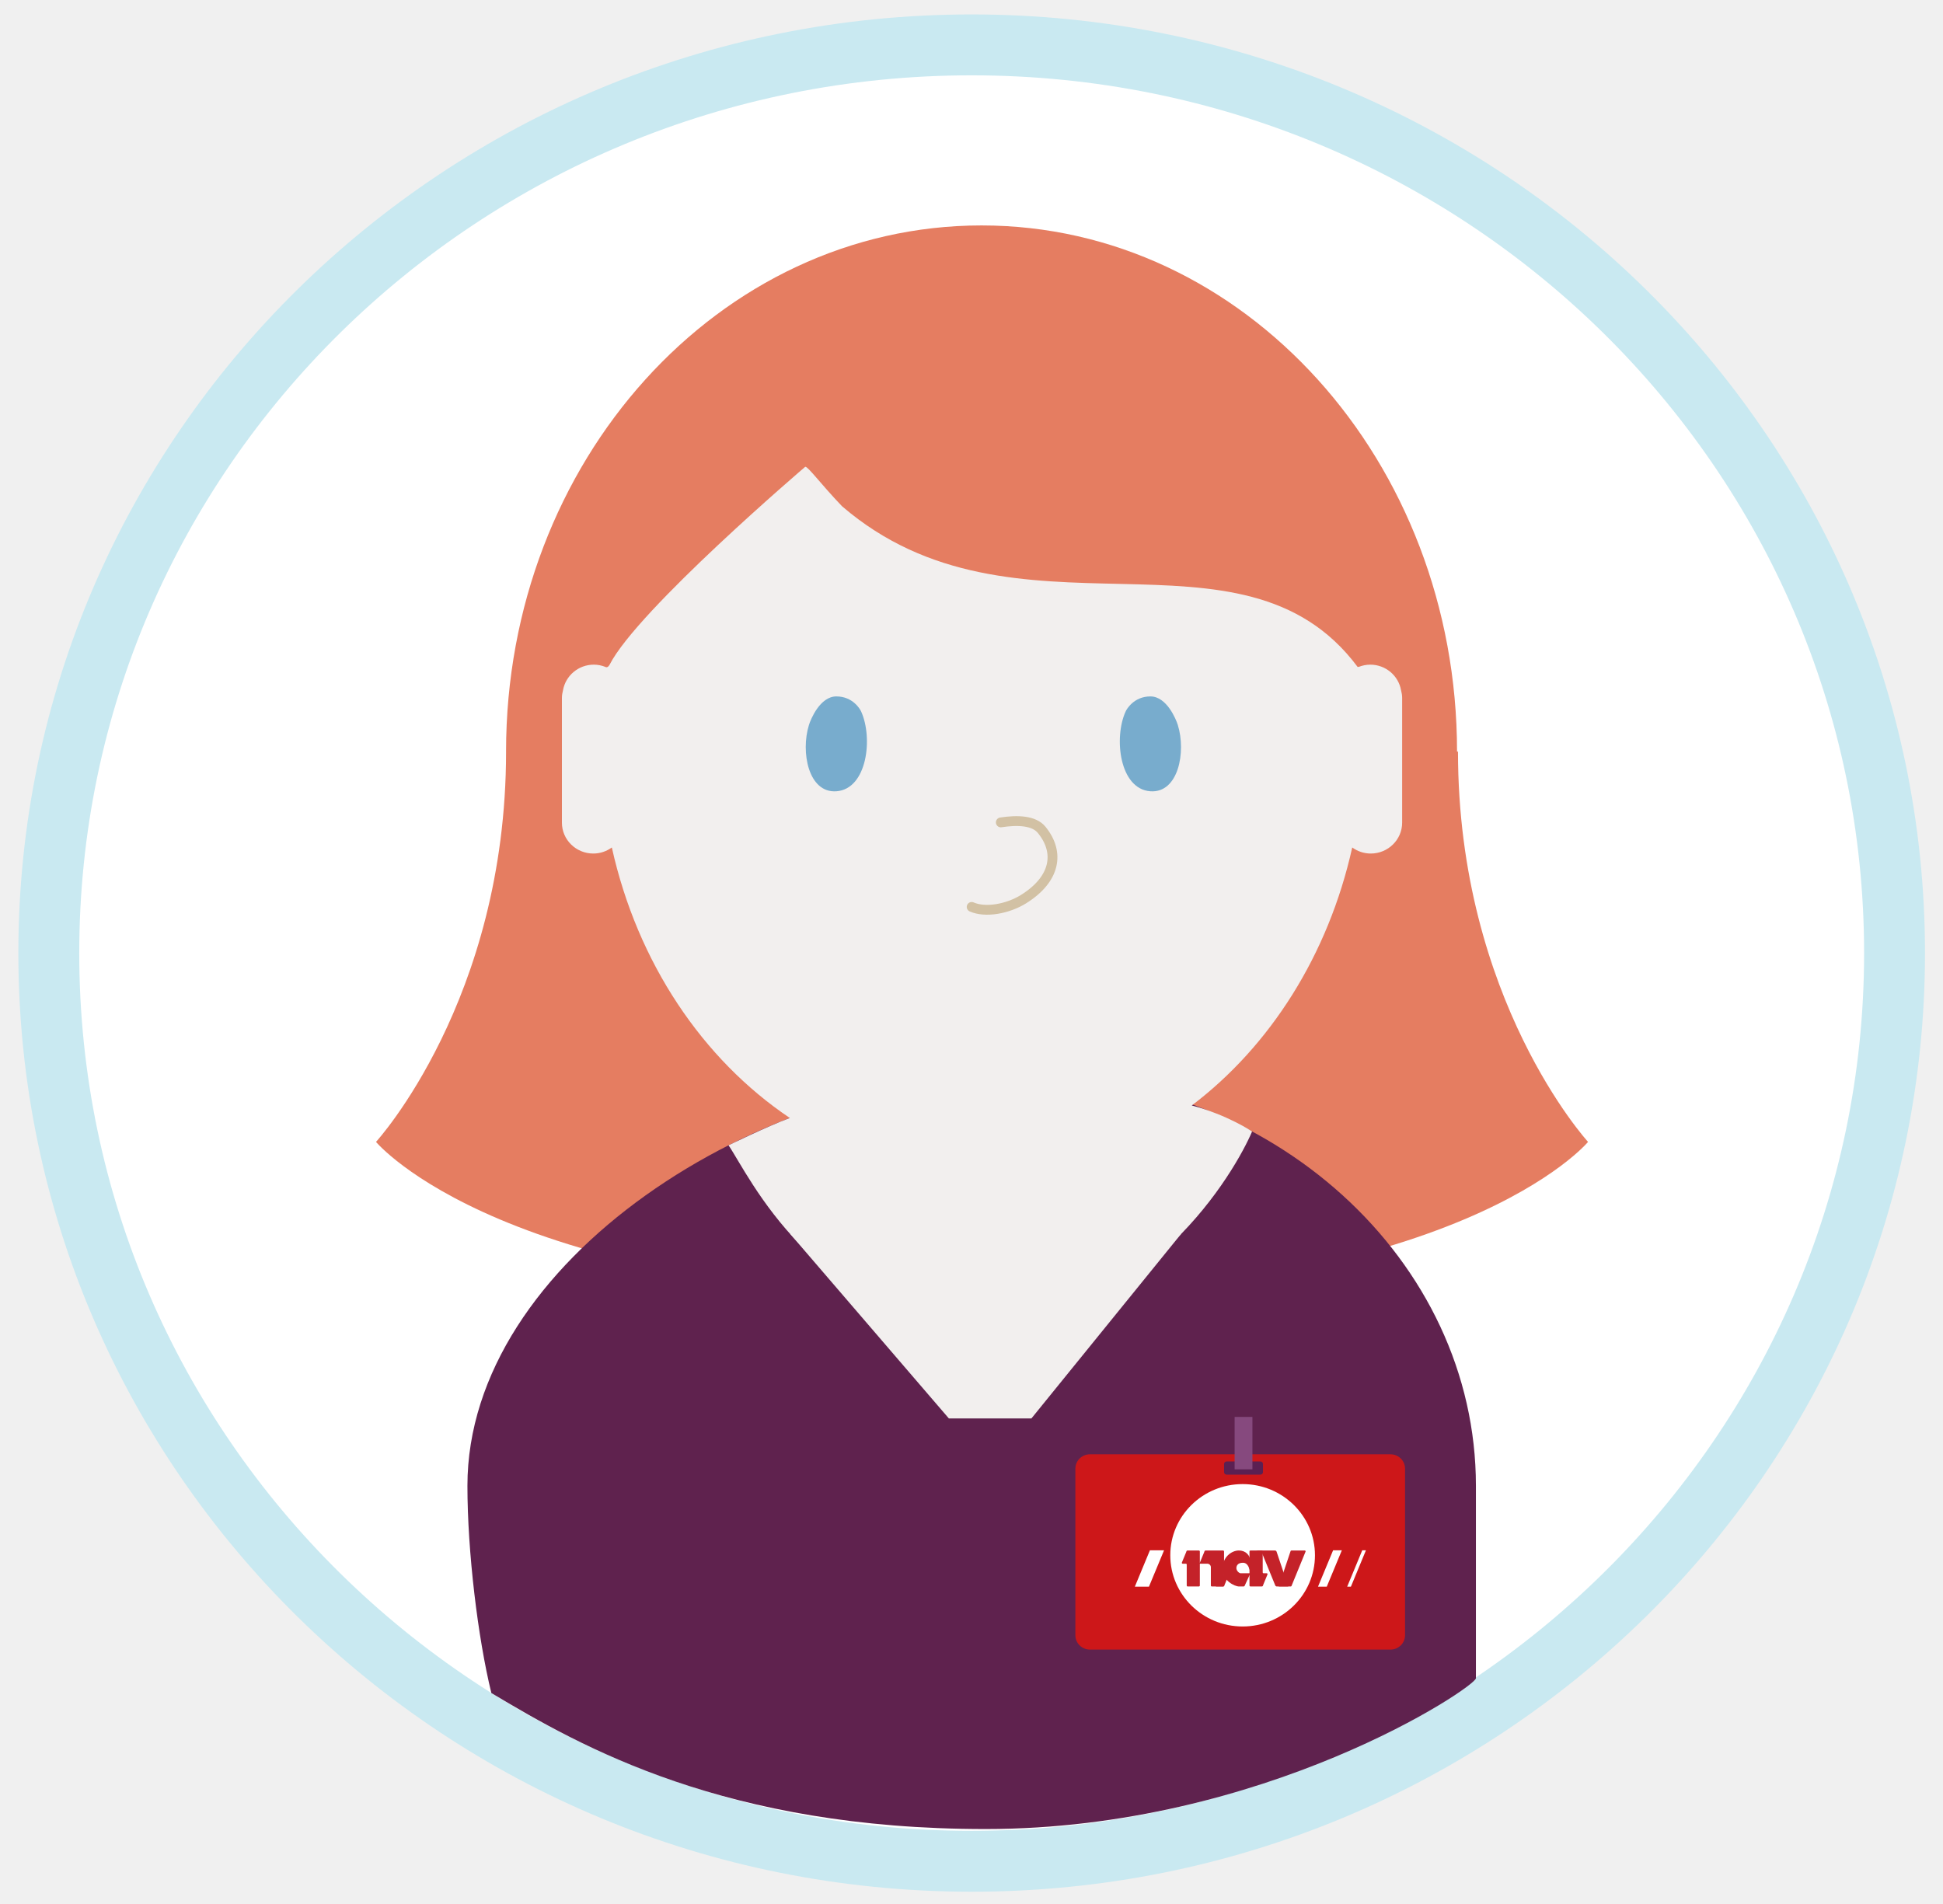
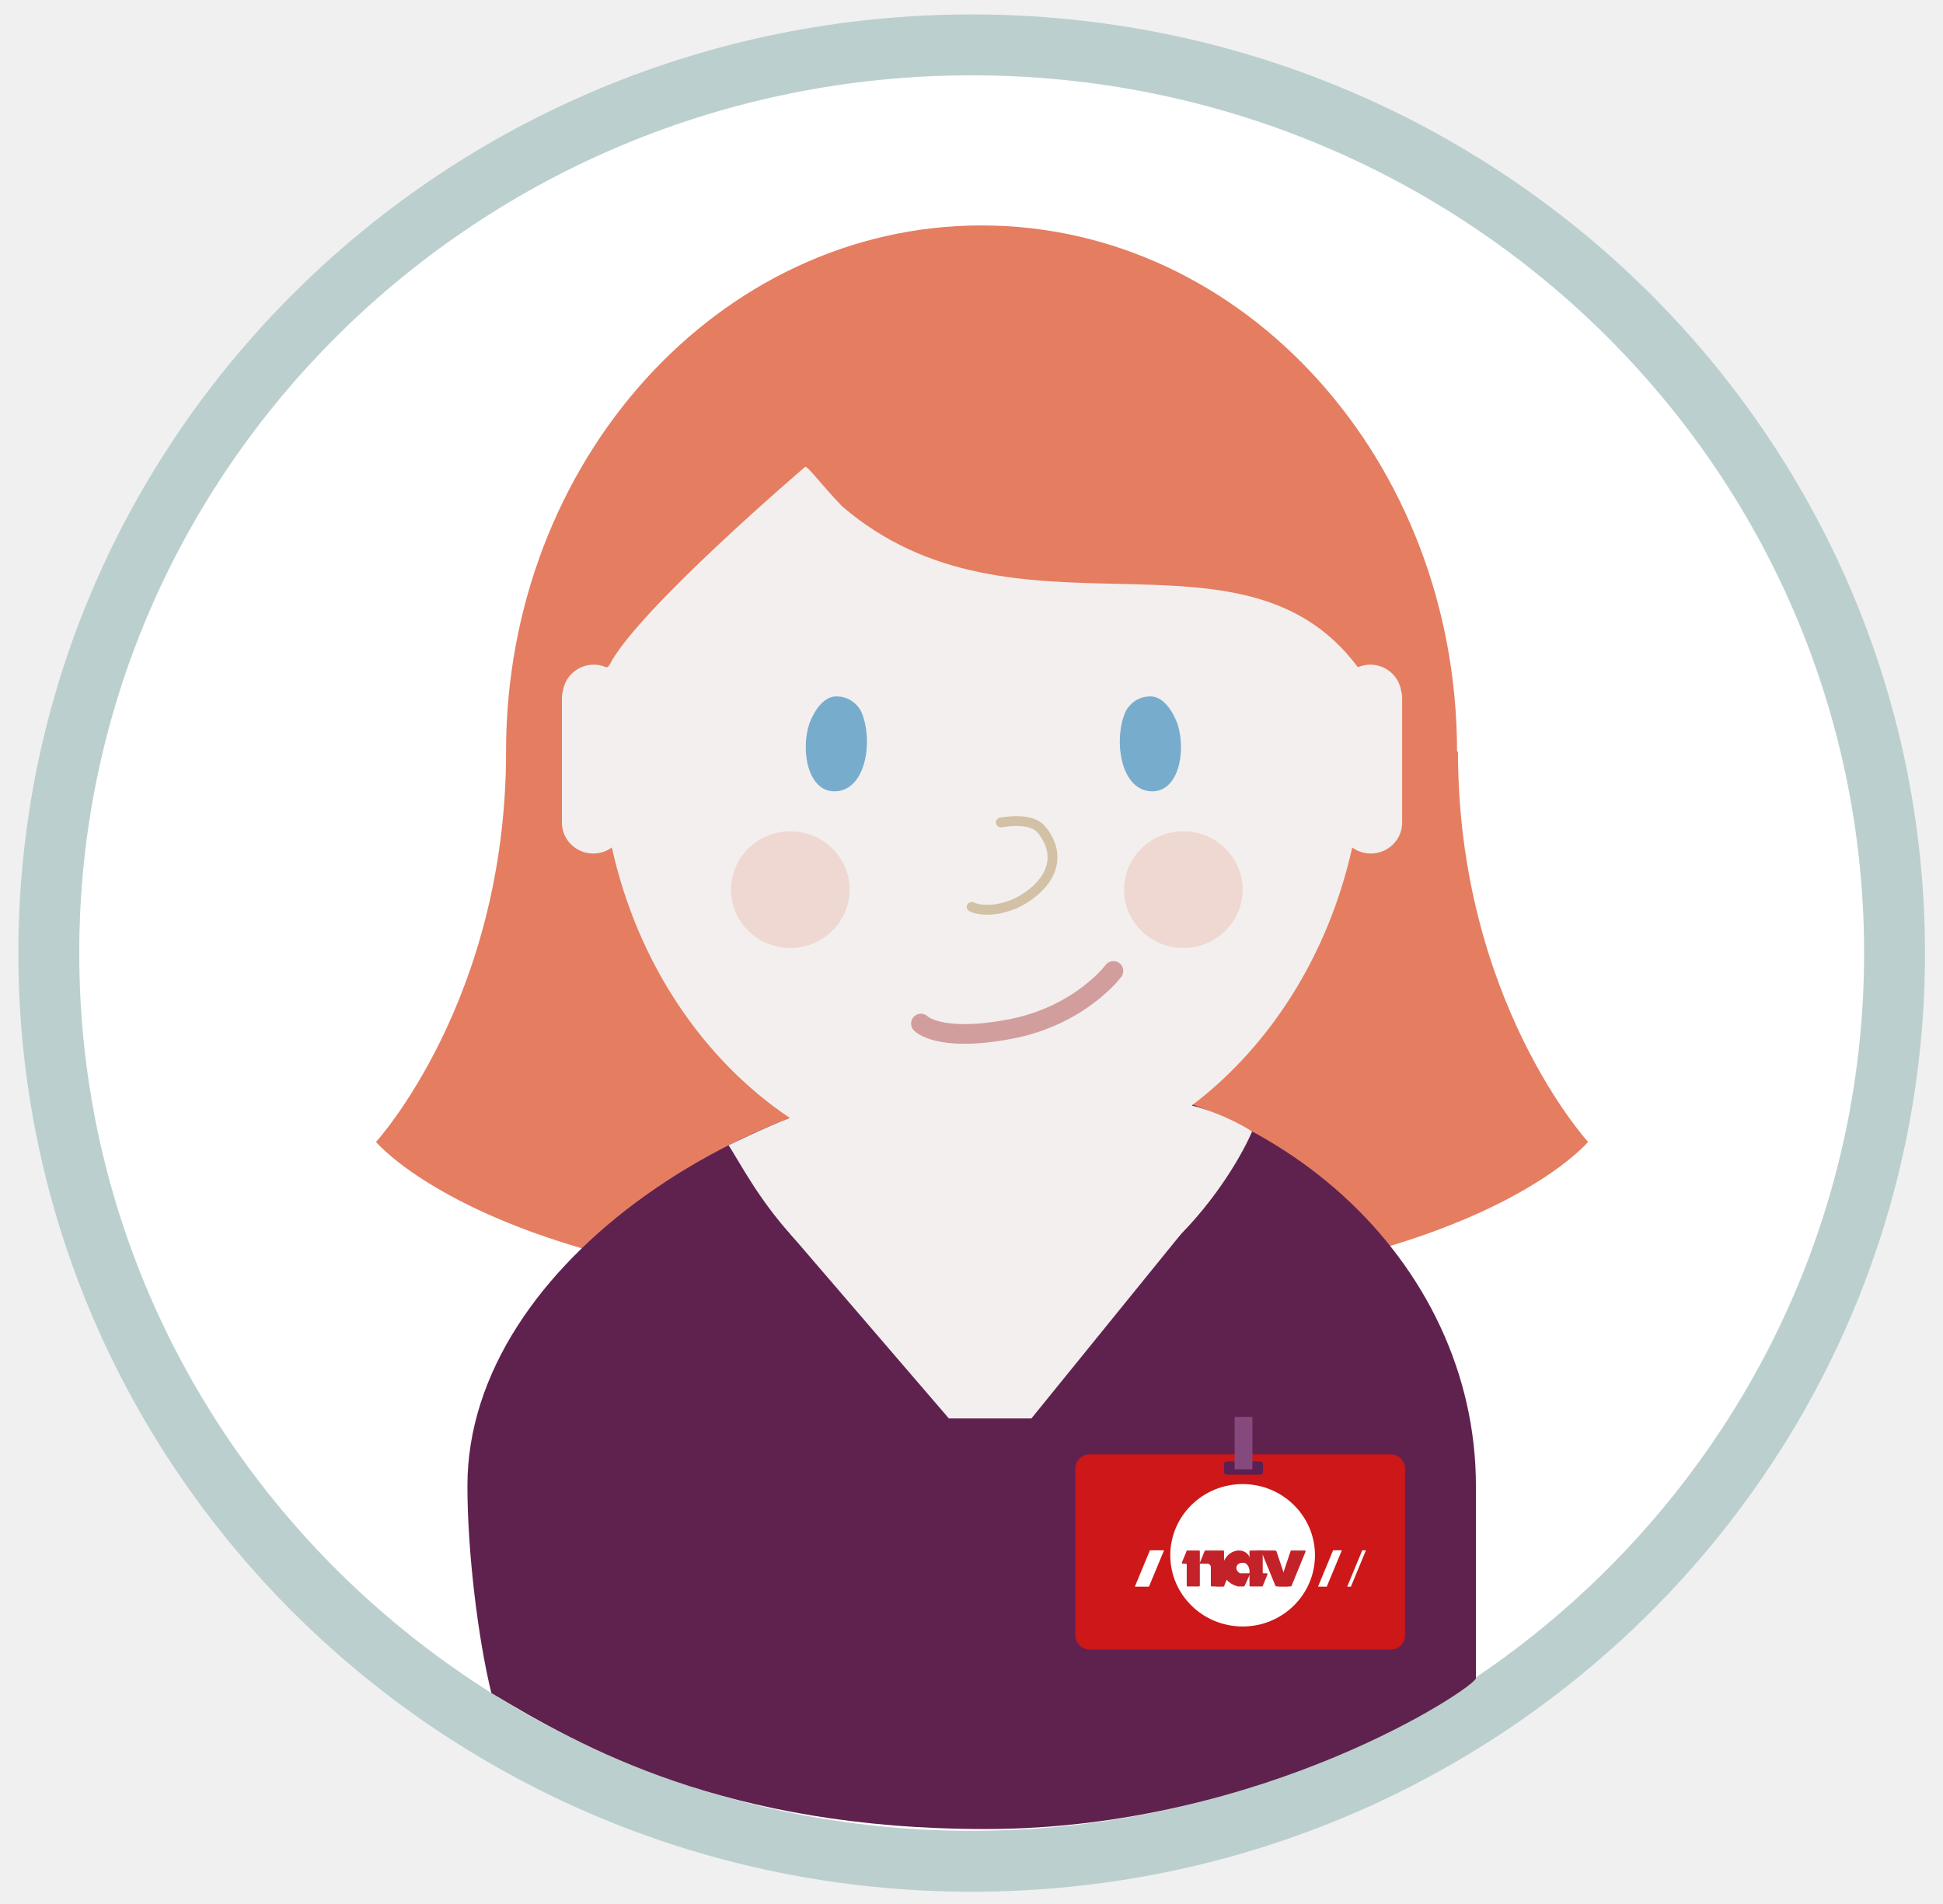
<svg xmlns="http://www.w3.org/2000/svg" width="100px" height="98px" viewBox="0 0 100 98" version="1.1">
  <defs />
-   <g id="Oppdatert-oversiktsside-Copy-10" stroke="none" stroke-width="1" fill="none" fill-rule="evenodd" transform="translate(-230, -275)">
-     <g id="informasjon/-postkort" transform="translate(191, 248)">
-       <g id="NAV-ansatt-illustrasjon" transform="translate(41, 29)">
+   <g id="Evaluering-av-planen" stroke="none" stroke-width="1" fill="none" fill-rule="evenodd">
+     <g id="Group-7" transform="translate(2, 2)">
+       <g id="NAV-ansatt-illustrasjon">
        <g id="Page-1-Copy">
          <path d="M95.506,47.055 C95.506,72.872 74.24,93.801 48.009,93.801 C21.777,93.801 0.512,72.872 0.512,47.055 C0.512,21.238 21.777,0.31 48.009,0.31 C74.24,0.31 95.506,21.238 95.506,47.055 L95.506,47.055 Z" id="Fill-1" fill="#FFFFFF" />
-           <path d="M95.506,47.055 C95.506,72.872 74.24,93.801 48.009,93.801 C21.777,93.801 0.512,72.872 0.512,47.055 C0.512,21.238 21.777,0.31 48.009,0.31 C74.24,0.31 95.506,21.238 95.506,47.055 L95.506,47.055 Z" id="Stroke-3" stroke="#C9E9F1" stroke-width="3.134" />
+           <path d="M95.506,47.055 C95.506,72.872 74.24,93.801 48.009,93.801 C21.777,93.801 0.512,72.872 0.512,47.055 C0.512,21.238 21.777,0.31 48.009,0.31 C74.24,0.31 95.506,21.238 95.506,47.055 L95.506,47.055 Z" id="Stroke-3" stroke="#BCCFCF" stroke-width="3.134" />
          <path d="M73.038,36.684 L72.989,36.684 C72.989,21.729 62.033,9.603 48.518,9.603 C35.002,9.603 24.045,21.729 24.045,36.684 C24.045,36.689 24.046,36.693 24.046,36.698 C24.041,49.471 17.352,56.774 17.352,56.774 C17.352,56.774 23.958,64.753 48.518,64.753 L48.542,64.752 L48.566,64.753 C73.126,64.753 79.732,56.774 79.732,56.774 C79.732,56.774 73.038,49.466 73.038,36.684" id="Fill-5" fill="#E57D61" />
          <path d="M50.325,53.241 C63.541,53.241 73.961,62.908 73.961,74.475 L73.961,84.379 C73.961,84.821 63.068,92.142 48.729,92.142 C35.371,92.142 27.948,87.935 23.288,85.14 C22.595,82.307 22.057,77.866 22.057,74.475 C22.057,62.908 37.109,53.241 50.325,53.241" id="Fill-7" fill="#5F224E" />
          <path d="M70.108,33.529 C69.977,32.78 69.319,32.21 68.523,32.21 C68.317,32.21 68.122,32.252 67.941,32.321 C67.918,32.323 67.896,32.324 67.873,32.327 C61.894,24.314 50.234,31.706 41.335,24.055 C40.194,22.858 39.6,22.024 39.444,22.024 C39.444,22.024 30.813,29.389 29.376,32.21 C29.376,32.21 29.275,32.412 29.144,32.321 C28.964,32.252 28.769,32.21 28.563,32.21 C27.765,32.21 27.107,32.781 26.976,33.529 C26.943,33.655 26.92,33.786 26.92,33.922 L26.92,40.342 C26.92,41.22 27.643,41.932 28.536,41.932 C28.894,41.932 29.221,41.814 29.489,41.62 C30.806,47.552 34.168,52.533 38.651,55.543 C37.5,55.969 35.495,56.949 35.495,56.949 C36.509,58.414 40.002,66.109 48.537,66.109 C57.072,66.109 61.592,58.251 62.441,56.237 C62.441,56.237 61.184,55.388 59.338,54.898 C63.367,51.848 66.367,47.147 67.595,41.62 C67.863,41.814 68.19,41.932 68.548,41.932 C69.44,41.932 70.164,41.22 70.164,40.342 L70.164,33.922 C70.164,33.786 70.141,33.655 70.108,33.529" id="Fill-9" fill="#F2EFEE" />
          <path d="M60.872,75.693 L59.467,75.693 C59.274,75.693 59.117,75.539 59.117,75.349 L59.117,75.325 C59.117,75.135 59.274,74.981 59.467,74.981 L60.872,74.981 C61.065,74.981 61.221,75.135 61.221,75.325 L61.221,75.349 C61.221,75.539 61.065,75.693 60.872,75.693" id="Fill-11" fill="#5F224E" />
          <path d="M41.051,38.727 C39.604,38.836 39.2,36.703 39.635,35.31 C39.717,35.046 40.196,33.845 41.044,33.845 C41.892,33.845 42.266,34.501 42.317,34.614 C42.94,35.972 42.635,38.607 41.051,38.727" id="Fill-13" fill="#78ACCD" />
          <path d="M57.201,38.727 C58.648,38.836 59.053,36.703 58.617,35.31 C58.535,35.046 58.056,33.845 57.208,33.845 C56.361,33.845 55.987,34.501 55.935,34.614 C55.312,35.972 55.617,38.607 57.201,38.727" id="Fill-15" fill="#78ACCD" />
+           <path d="M45.397,50.683 C45.397,50.683 46.306,51.657 49.946,50.977 C53.585,50.298 55.305,47.974 55.305,47.974" id="Stroke-17" stroke="#D19E9D" stroke-width="1.013" stroke-linecap="round" />
          <g id="Group-22" transform="translate(47.72254, 39.86906)">
            <path d="M1.786,0.46 C2.651,0.327 3.495,0.359 3.89,0.845 C4.855,2.03 4.578,3.4 2.954,4.411 C2.141,4.916 0.991,5.123 0.286,4.811" id="Fill-19" fill="#F2EFEE" />
            <path d="M1.786,0.46 C2.651,0.327 3.495,0.359 3.89,0.845 C4.855,2.03 4.578,3.4 2.954,4.411 C2.141,4.916 0.991,5.123 0.286,4.811" id="Stroke-21" stroke="#D2C1A4" stroke-width="0.506" stroke-linecap="round" />
          </g>
          <polygon id="Fill-23" fill="#F2EFEE" points="46.834 71.007 51.084 71.007 58.783 61.516 38.675 61.516" />
          <path d="M69.564,82.905 L54.095,82.905 C53.681,82.905 53.346,82.574 53.346,82.167 L53.346,73.591 C53.346,73.184 53.681,72.854 54.095,72.854 L69.564,72.854 C69.978,72.854 70.313,73.184 70.313,73.591 L70.313,82.167 C70.313,82.574 69.978,82.905 69.564,82.905" id="Fill-25" fill="#CD1719" />
          <path d="M65.677,78.051 C65.677,80.074 64.012,81.716 61.956,81.716 C59.898,81.716 58.231,80.074 58.231,78.051 C58.231,76.028 59.898,74.387 61.956,74.387 C64.012,74.387 65.677,76.028 65.677,78.051" id="Fill-27" fill="#FFFFFF" />
          <polygon id="Fill-29" fill="#FFFFFF" points="57.133 79.666 56.407 79.666 57.183 77.794 57.911 77.794" />
          <polygon id="Fill-31" fill="#FFFFFF" points="66.285 79.666 65.834 79.666 66.611 77.794 67.061 77.794" />
          <polygon id="Fill-33" fill="#FFFFFF" points="67.527 79.666 67.336 79.666 68.111 77.794 68.301 77.794" />
          <path d="M59.128,79.657 L59.7,79.657 C59.73,79.657 59.752,79.635 59.752,79.607 L59.752,77.855 C59.752,77.827 59.73,77.804 59.7,77.804 L59.122,77.804 C59.084,77.804 59.056,77.834 59.056,77.87 L58.828,78.422 C58.814,78.45 58.838,78.484 58.868,78.484 L59.031,78.484 C59.056,78.484 59.077,78.502 59.077,78.529 L59.077,79.607 C59.077,79.635 59.099,79.657 59.128,79.657" id="Fill-35" fill="#C42229" />
          <path d="M60.37,79.657 L60.943,79.657 C60.973,79.657 60.998,79.635 60.998,79.607 L60.998,77.855 C60.998,77.827 60.973,77.804 60.943,77.804 L60.052,77.804 C60.015,77.804 59.984,77.834 59.984,77.87 L59.757,78.422 L59.678,78.484 L60.134,78.484 C60.235,78.484 60.319,78.563 60.319,78.665 L60.319,79.607 C60.319,79.635 60.341,79.657 60.37,79.657" id="Fill-37" fill="#C42229" />
          <path d="M62.933,77.804 L62.36,77.804 C62.331,77.804 62.307,77.826 62.307,77.854 L62.307,79.606 C62.307,79.635 62.331,79.657 62.36,79.657 L62.939,79.657 C62.977,79.657 63.006,79.628 63.006,79.592 L63.233,79.039 C63.247,79.01 63.225,78.977 63.19,78.977 L63.032,78.977 C63.006,78.977 62.988,78.956 62.988,78.933 L62.988,77.854 C62.988,77.826 62.961,77.804 62.933,77.804" id="Fill-39" fill="#C42229" />
          <path d="M60.575,79.657 L60.952,79.657 C60.988,79.657 61.019,79.627 61.019,79.592 L61.245,79.039 C61.259,79.01 61.237,78.977 61.204,78.977 L61.045,78.977 L60.575,79.657 Z" id="Fill-41" fill="#C42229" />
          <path d="M64.467,77.804 L65.149,77.804 C65.182,77.804 65.206,77.835 65.192,77.865 L64.47,79.629 C64.464,79.647 64.448,79.657 64.427,79.657 L63.811,79.657 L64.423,77.834 C64.429,77.816 64.448,77.804 64.467,77.804" id="Fill-43" fill="#C42229" />
          <path d="M63.613,77.804 L62.649,77.804 C62.581,77.804 62.926,77.87 62.95,77.931 L63.632,79.599 C63.646,79.636 63.68,79.657 63.719,79.657 L64.303,79.657 L63.702,77.866 C63.69,77.828 63.653,77.804 63.613,77.804" id="Fill-45" fill="#C42229" />
          <path d="M61.763,77.804 C62.082,77.804 62.354,78.02 62.354,78.398 C62.354,78.772 62.305,78.794 62.305,78.794 C62.305,78.794 62.252,78.436 61.971,78.436 C61.696,78.436 61.633,78.595 61.633,78.712 C61.633,78.849 61.774,78.977 61.852,78.977 L62.354,78.977 L62.058,79.623 C62.047,79.644 62.026,79.657 62.003,79.657 L61.775,79.657 C61.536,79.657 60.913,79.349 60.913,78.754 C60.913,78.156 61.376,77.804 61.763,77.804" id="Fill-47" fill="#C42229" />
          <path d="M62.867,73.901 L61.132,73.901 C61.058,73.901 60.998,73.842 60.998,73.768 L60.998,73.354 C60.998,73.281 61.058,73.222 61.132,73.222 L62.867,73.222 C62.942,73.222 63.002,73.281 63.002,73.354 L63.002,73.768 C63.002,73.842 62.942,73.901 62.867,73.901" id="Fill-49" fill="#5B2052" />
          <polygon id="Fill-51" fill="#86497E" points="61.542 73.627 62.458 73.627 62.458 70.929 61.542 70.929" />
+           <path d="M41.726,43.79 C41.726,45.448 40.36,46.792 38.675,46.792 C36.991,46.792 35.625,45.448 35.625,43.79 C35.625,42.132 36.991,40.788 38.675,40.788 C40.36,40.788 41.726,42.132 41.726,43.79" id="Fill-53" fill-opacity="0.2" fill="#E57D61" />
+           <path d="M61.954,43.79 C61.954,45.448 60.588,46.792 58.904,46.792 C57.219,46.792 55.853,45.448 55.853,43.79 C55.853,42.132 57.219,40.788 58.904,40.788 C60.588,40.788 61.954,42.132 61.954,43.79" id="Fill-54" fill-opacity="0.2" fill="#E57D61" />
        </g>
      </g>
    </g>
  </g>
</svg>
